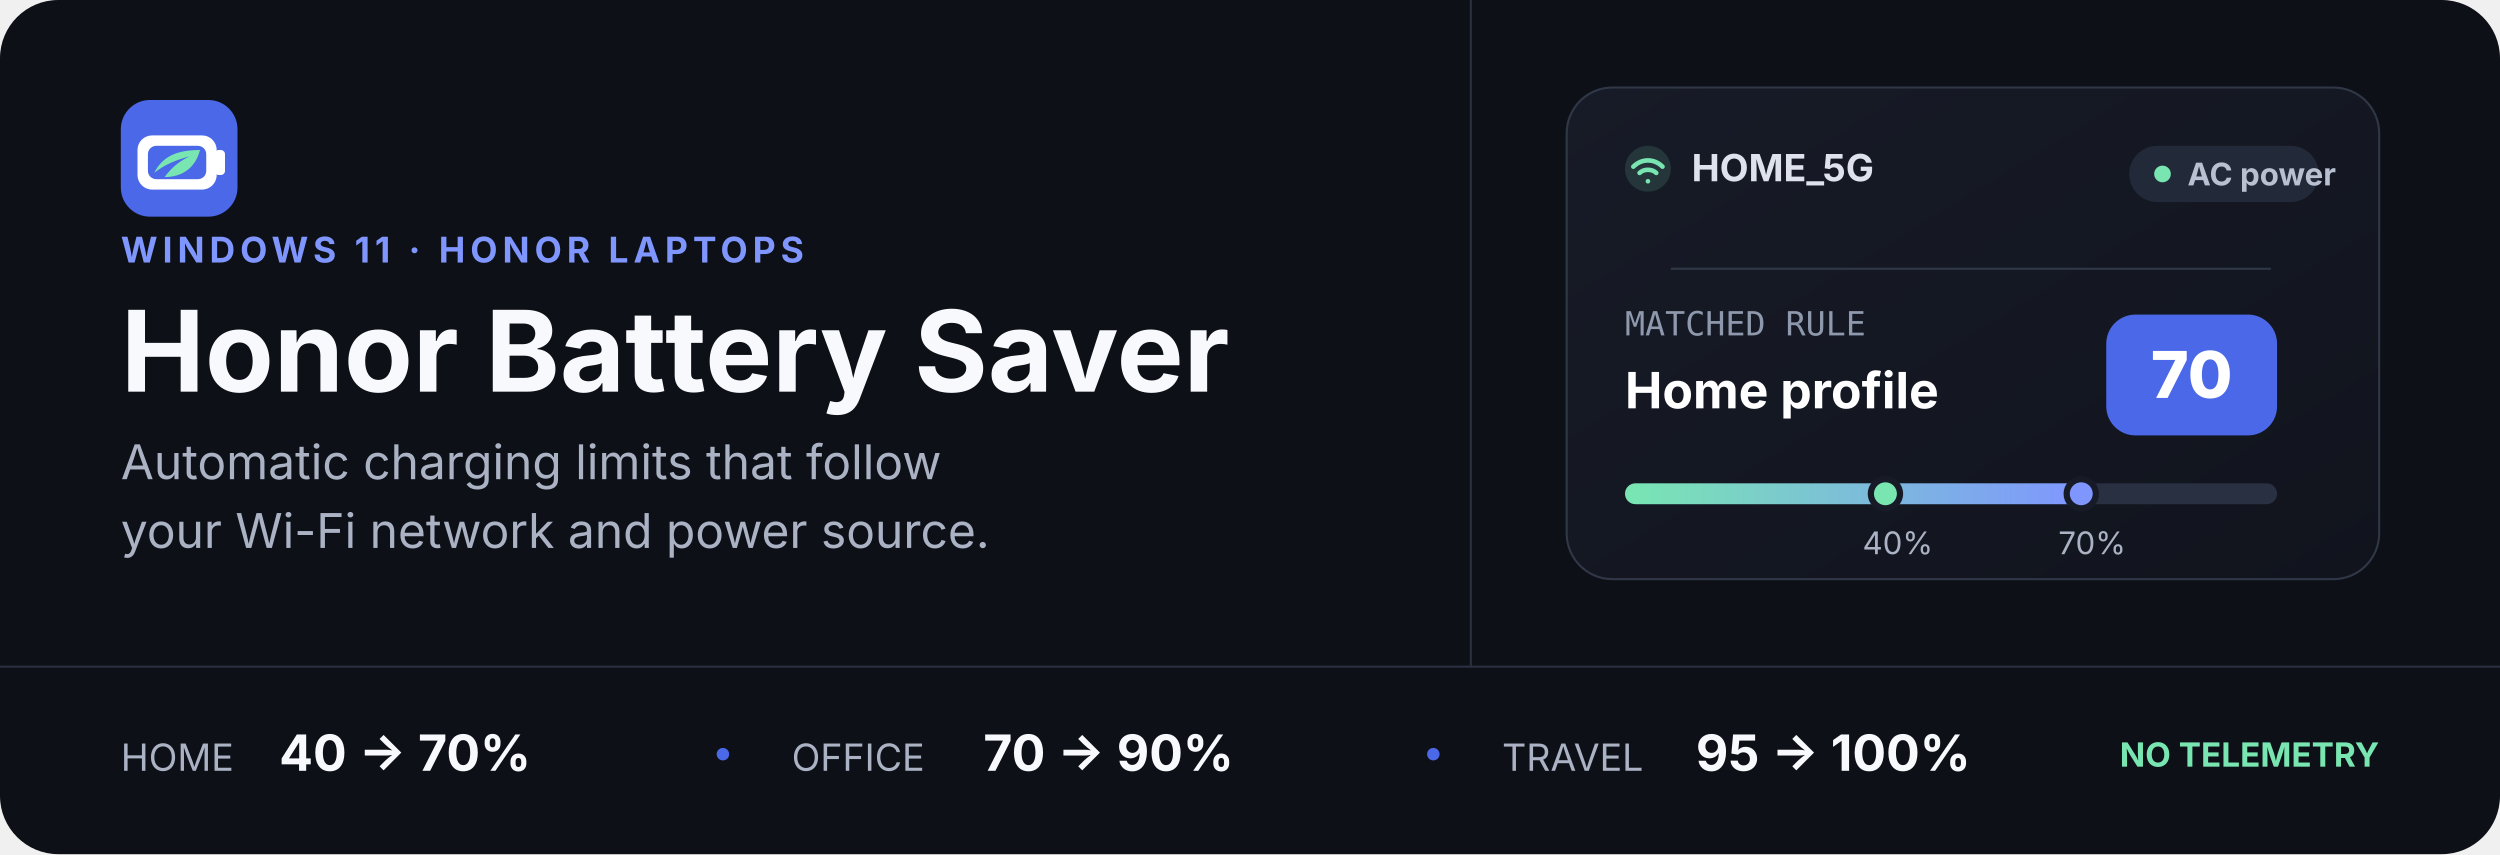
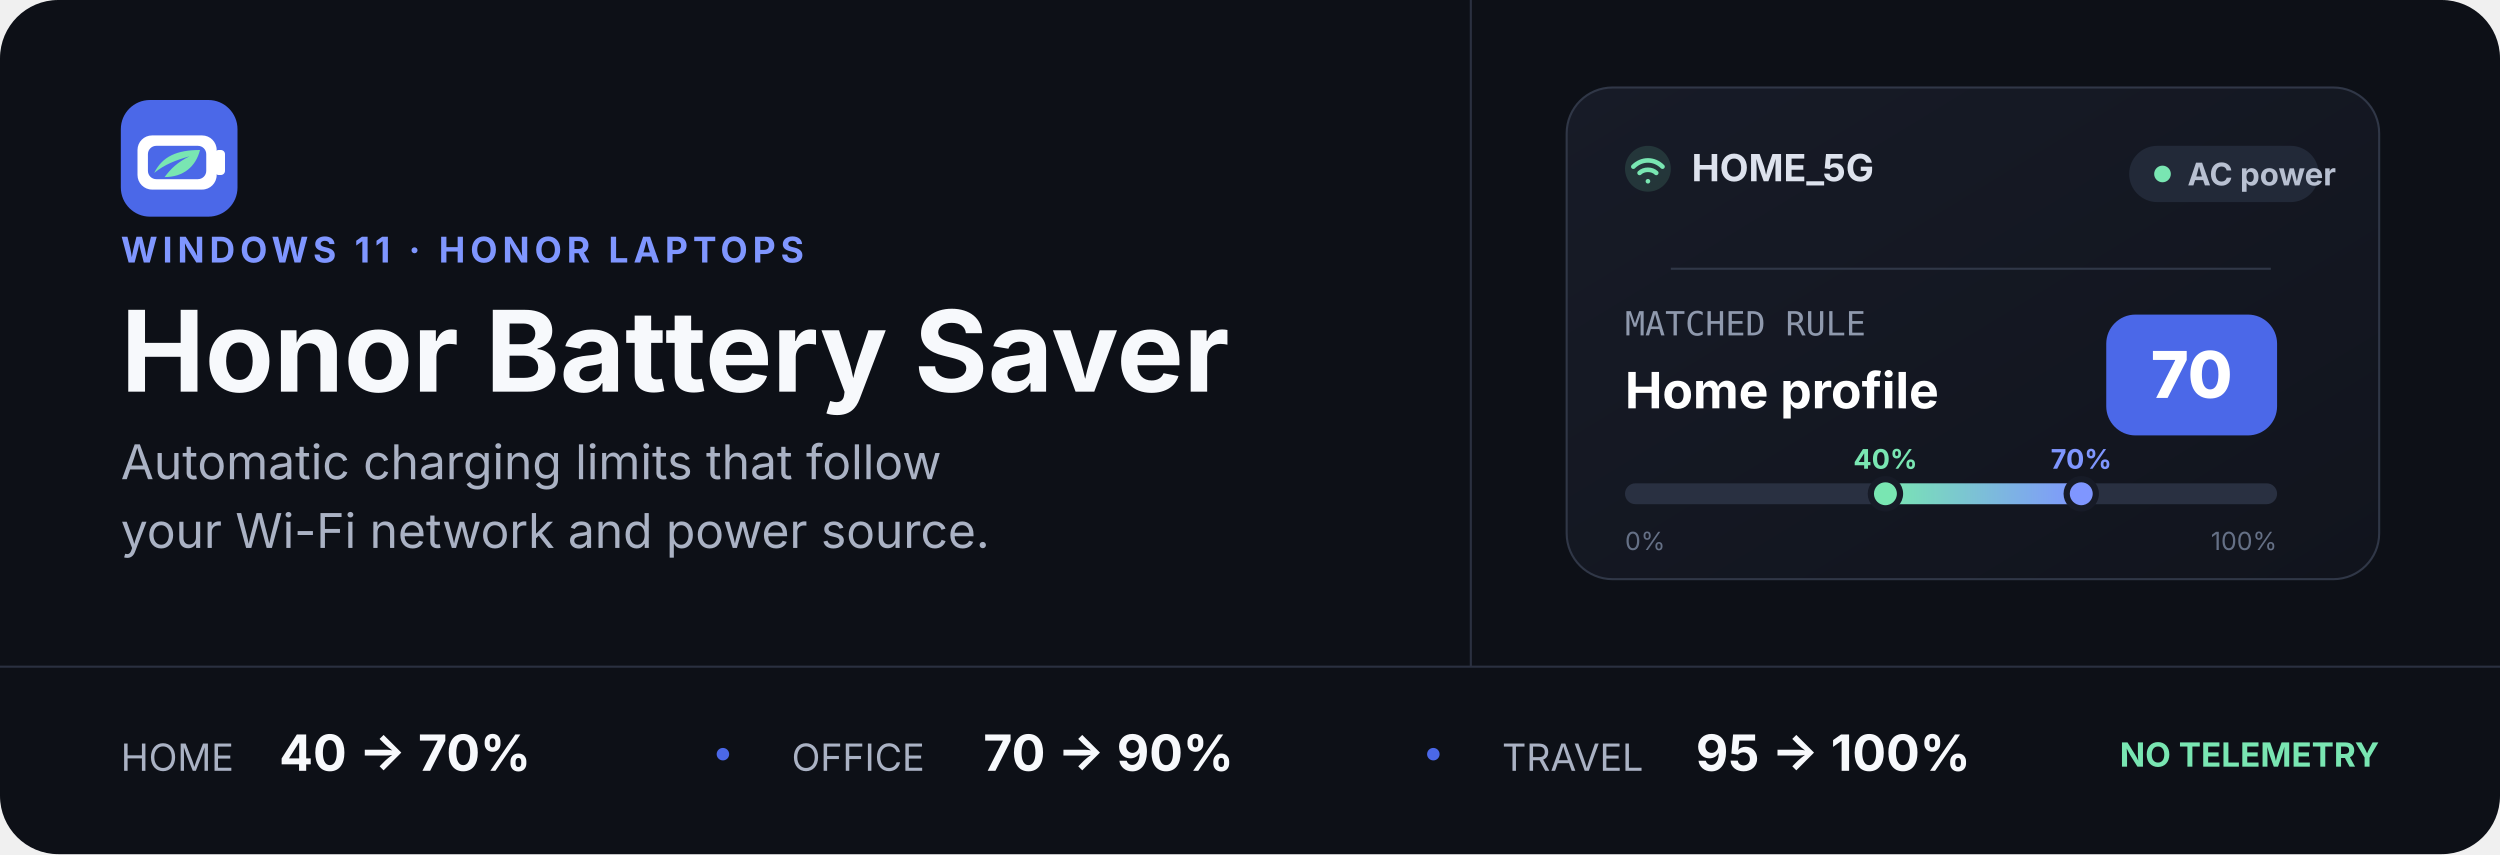
<svg xmlns="http://www.w3.org/2000/svg" width="1200" height="410" viewBox="0 0 1200 410" role="img" aria-labelledby="title desc">
  <defs>
    <linearGradient id="panel" x1="0" y1="0" x2="1" y2="1">
      <stop offset="0" stop-color="#171B27" />
      <stop offset="1" stop-color="#11141D" />
    </linearGradient>
    <linearGradient id="charge" x1="0" y1="0" x2="1" y2="0">
      <stop offset="0" stop-color="#79E6B2" />
      <stop offset="1" stop-color="#7F96FF" />
    </linearGradient>
  </defs>
  <rect width="1200" height="410" rx="28" fill="#0D1017" />
  <path d="M0 320H1200" stroke="#2A3040" />
  <path d="M706 0V320" stroke="#2A3040" />
  <g transform="translate(58 48)">
    <rect width="56" height="56" rx="14" fill="#4B68E8" />
    <rect x="8" y="17" width="38" height="26" rx="7" fill="#FFFFFF" />
    <rect x="45" y="24" width="5" height="12" rx="2" fill="#FFFFFF" />
    <rect x="13" y="22" width="28" height="16" rx="4" fill="#4B68E8" />
    <path d="M16 35c4-8 11-11 22-11-2 8-8 13-17 13 3-4 6-7 12-10-7 2-12 4-17 8Z" fill="#79E6B2" />
  </g>
  <g transform="translate(58 126)" font-family="-apple-system, BlinkMacSystemFont, 'Segoe UI', sans-serif">
    <text x="0" y="0" fill="#7F96FF" font-size="17" font-weight="700" letter-spacing="2.4">WINDOWS 11 · HONOR LAPTOPS</text>
    <text x="0" y="62" fill="#F7F9FC" font-size="54" font-weight="750">Honor Battery Saver</text>
    <text x="0" y="104" fill="#AAB2C4" font-size="23">Automatic charging limits that follow</text>
    <text x="0" y="137" fill="#AAB2C4" font-size="23">your Wi-Fi network and power source.</text>
  </g>
  <g transform="translate(752 42)" font-family="-apple-system, BlinkMacSystemFont, 'Segoe UI', sans-serif">
    <rect width="390" height="236" rx="22" fill="url(#panel)" stroke="#303747" />
    <g transform="translate(28 28)">
      <circle cx="11" cy="11" r="11" fill="#79E6B2" fill-opacity=".14" />
      <path d="M4 10c4-4 10-4 14 0M7 13c2-2 6-2 8 0M11 17h.01" fill="none" stroke="#79E6B2" stroke-width="2.2" stroke-linecap="round" />
      <text x="32" y="17" fill="#DDE2ED" font-size="18" font-weight="650">HOME_5G</text>
      <rect x="242" y="0" width="91" height="27" rx="13.5" fill="#222938" />
      <circle cx="258" cy="13.5" r="4" fill="#79E6B2" />
      <text x="270" y="19" fill="#B8C0D1" font-size="15" font-weight="650">AC power</text>
    </g>
    <path d="M50 87H338" stroke="#303747" />
    <text x="28" y="119" fill="#8F99AD" font-size="16" font-family="ui-monospace, SFMono-Regular, Consolas, monospace">MATCHED RULE</text>
    <text x="28" y="154" fill="#FFFFFF" font-size="24" font-weight="700">Home profile</text>
    <g transform="translate(259 109)">
      <rect width="82" height="58" rx="14" fill="#4B68E8" />
      <text x="41" y="40" text-anchor="middle" fill="#FFFFFF" font-size="31" font-weight="800">70</text>
    </g>
+     <text x="153" y="183" text-anchor="middle" fill="#79E6B2" font-size="13" font-weight="700">40%</text>
+     <text x="247" y="183" text-anchor="middle" fill="#7F96FF" font-size="13" font-weight="700">70%</text>
    <rect x="28" y="190" width="313" height="10" rx="5" fill="#293041" />
-     <rect x="28" y="190" width="219" height="10" rx="5" fill="url(#charge)" />
+     <rect x="153" y="190" width="94" height="10" rx="5" fill="url(#charge)" />
    <circle cx="153" cy="195" r="7" fill="#79E6B2" stroke="#171B27" stroke-width="3" />
    <circle cx="247" cy="195" r="7" fill="#7F96FF" stroke="#171B27" stroke-width="3" />
-     <text x="142" y="224" fill="#AAB2C4" font-size="15">40%</text>
-     <text x="236" y="224" fill="#AAB2C4" font-size="15">70%</text>
+     <text x="28" y="222" fill="#657086" font-size="12">0%</text>
+     <text x="341" y="222" text-anchor="end" fill="#657086" font-size="12">100%</text>
  </g>
  <g transform="translate(58 346)" font-family="-apple-system, BlinkMacSystemFont, 'Segoe UI', sans-serif">
    <text x="0" y="24" fill="#AAB2C4" font-size="18">HOME</text>
    <text x="76" y="24" fill="#F7F9FC" font-size="24" font-weight="750">40 → 70%</text>
    <circle cx="289" cy="16" r="3" fill="#4B68E8" />
    <text x="322" y="24" fill="#AAB2C4" font-size="18">OFFICE</text>
    <text x="414" y="24" fill="#F7F9FC" font-size="24" font-weight="750">70 → 90%</text>
    <circle cx="630" cy="16" r="3" fill="#4B68E8" />
    <text x="663" y="24" fill="#AAB2C4" font-size="18">TRAVEL</text>
    <text x="756" y="24" fill="#F7F9FC" font-size="24" font-weight="750">95 → 100%</text>
    <text x="1084" y="22" text-anchor="end" fill="#79E6B2" font-size="16" font-weight="700">NO TELEMETRY</text>
  </g>
</svg>
